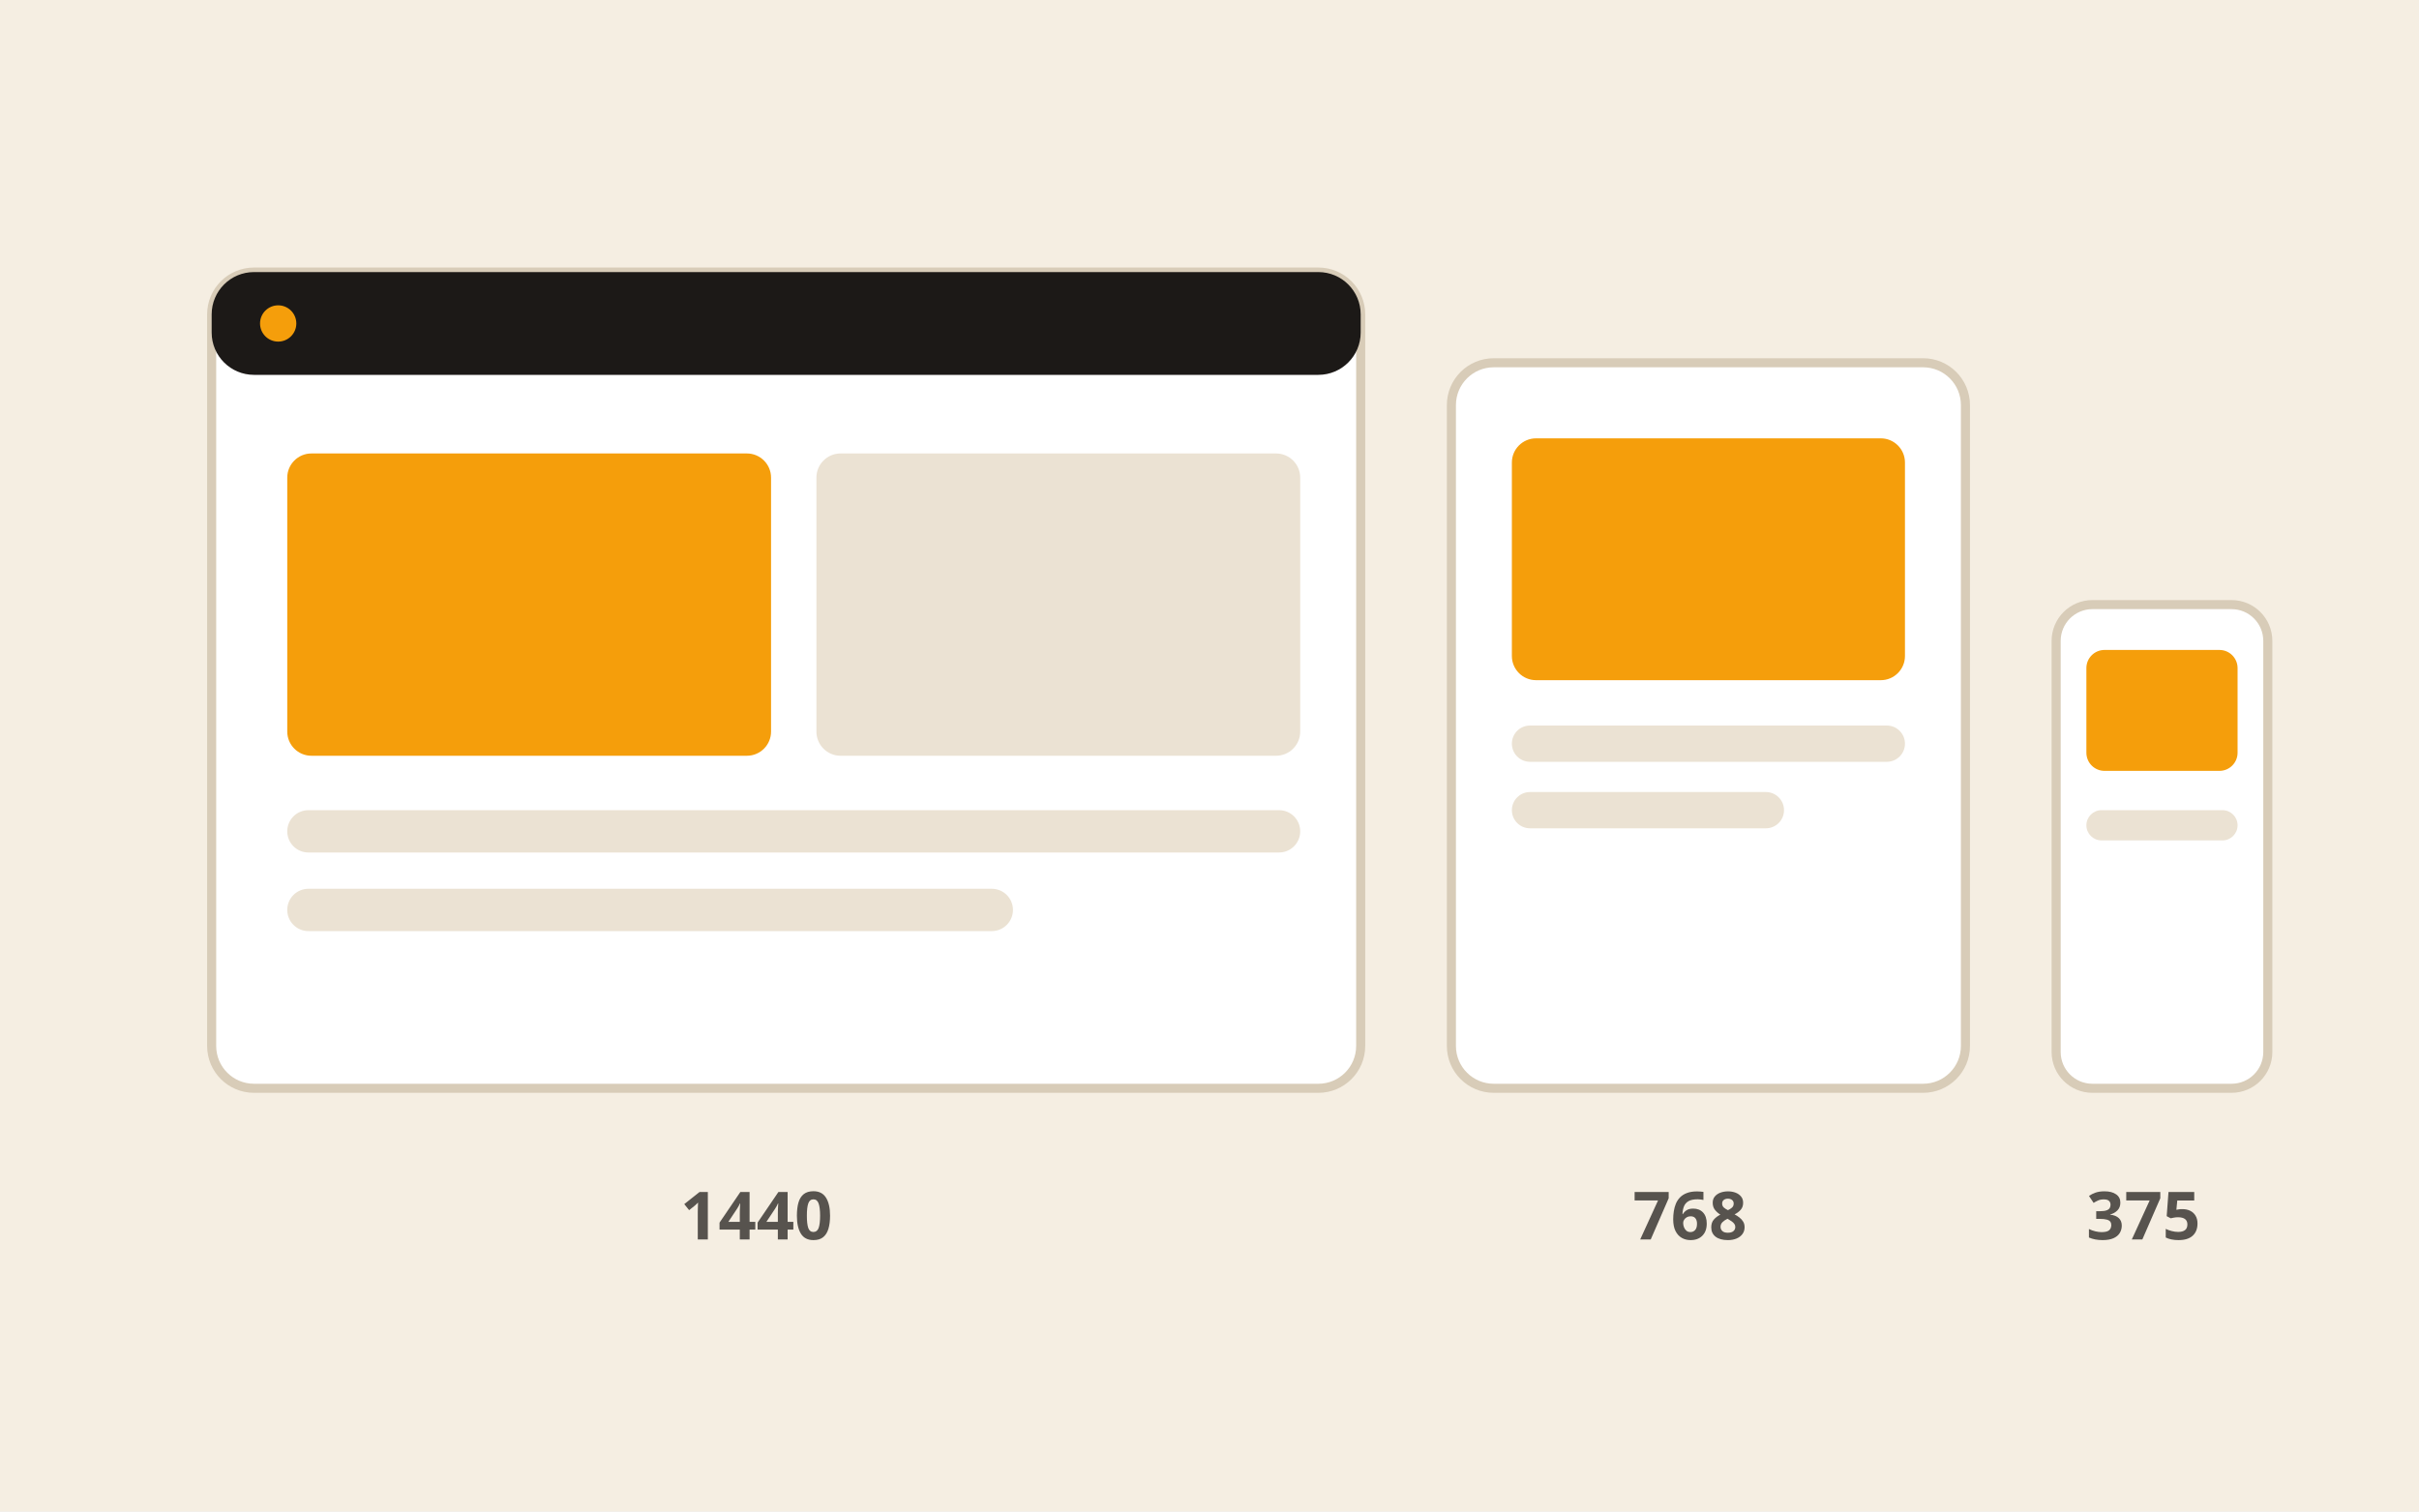
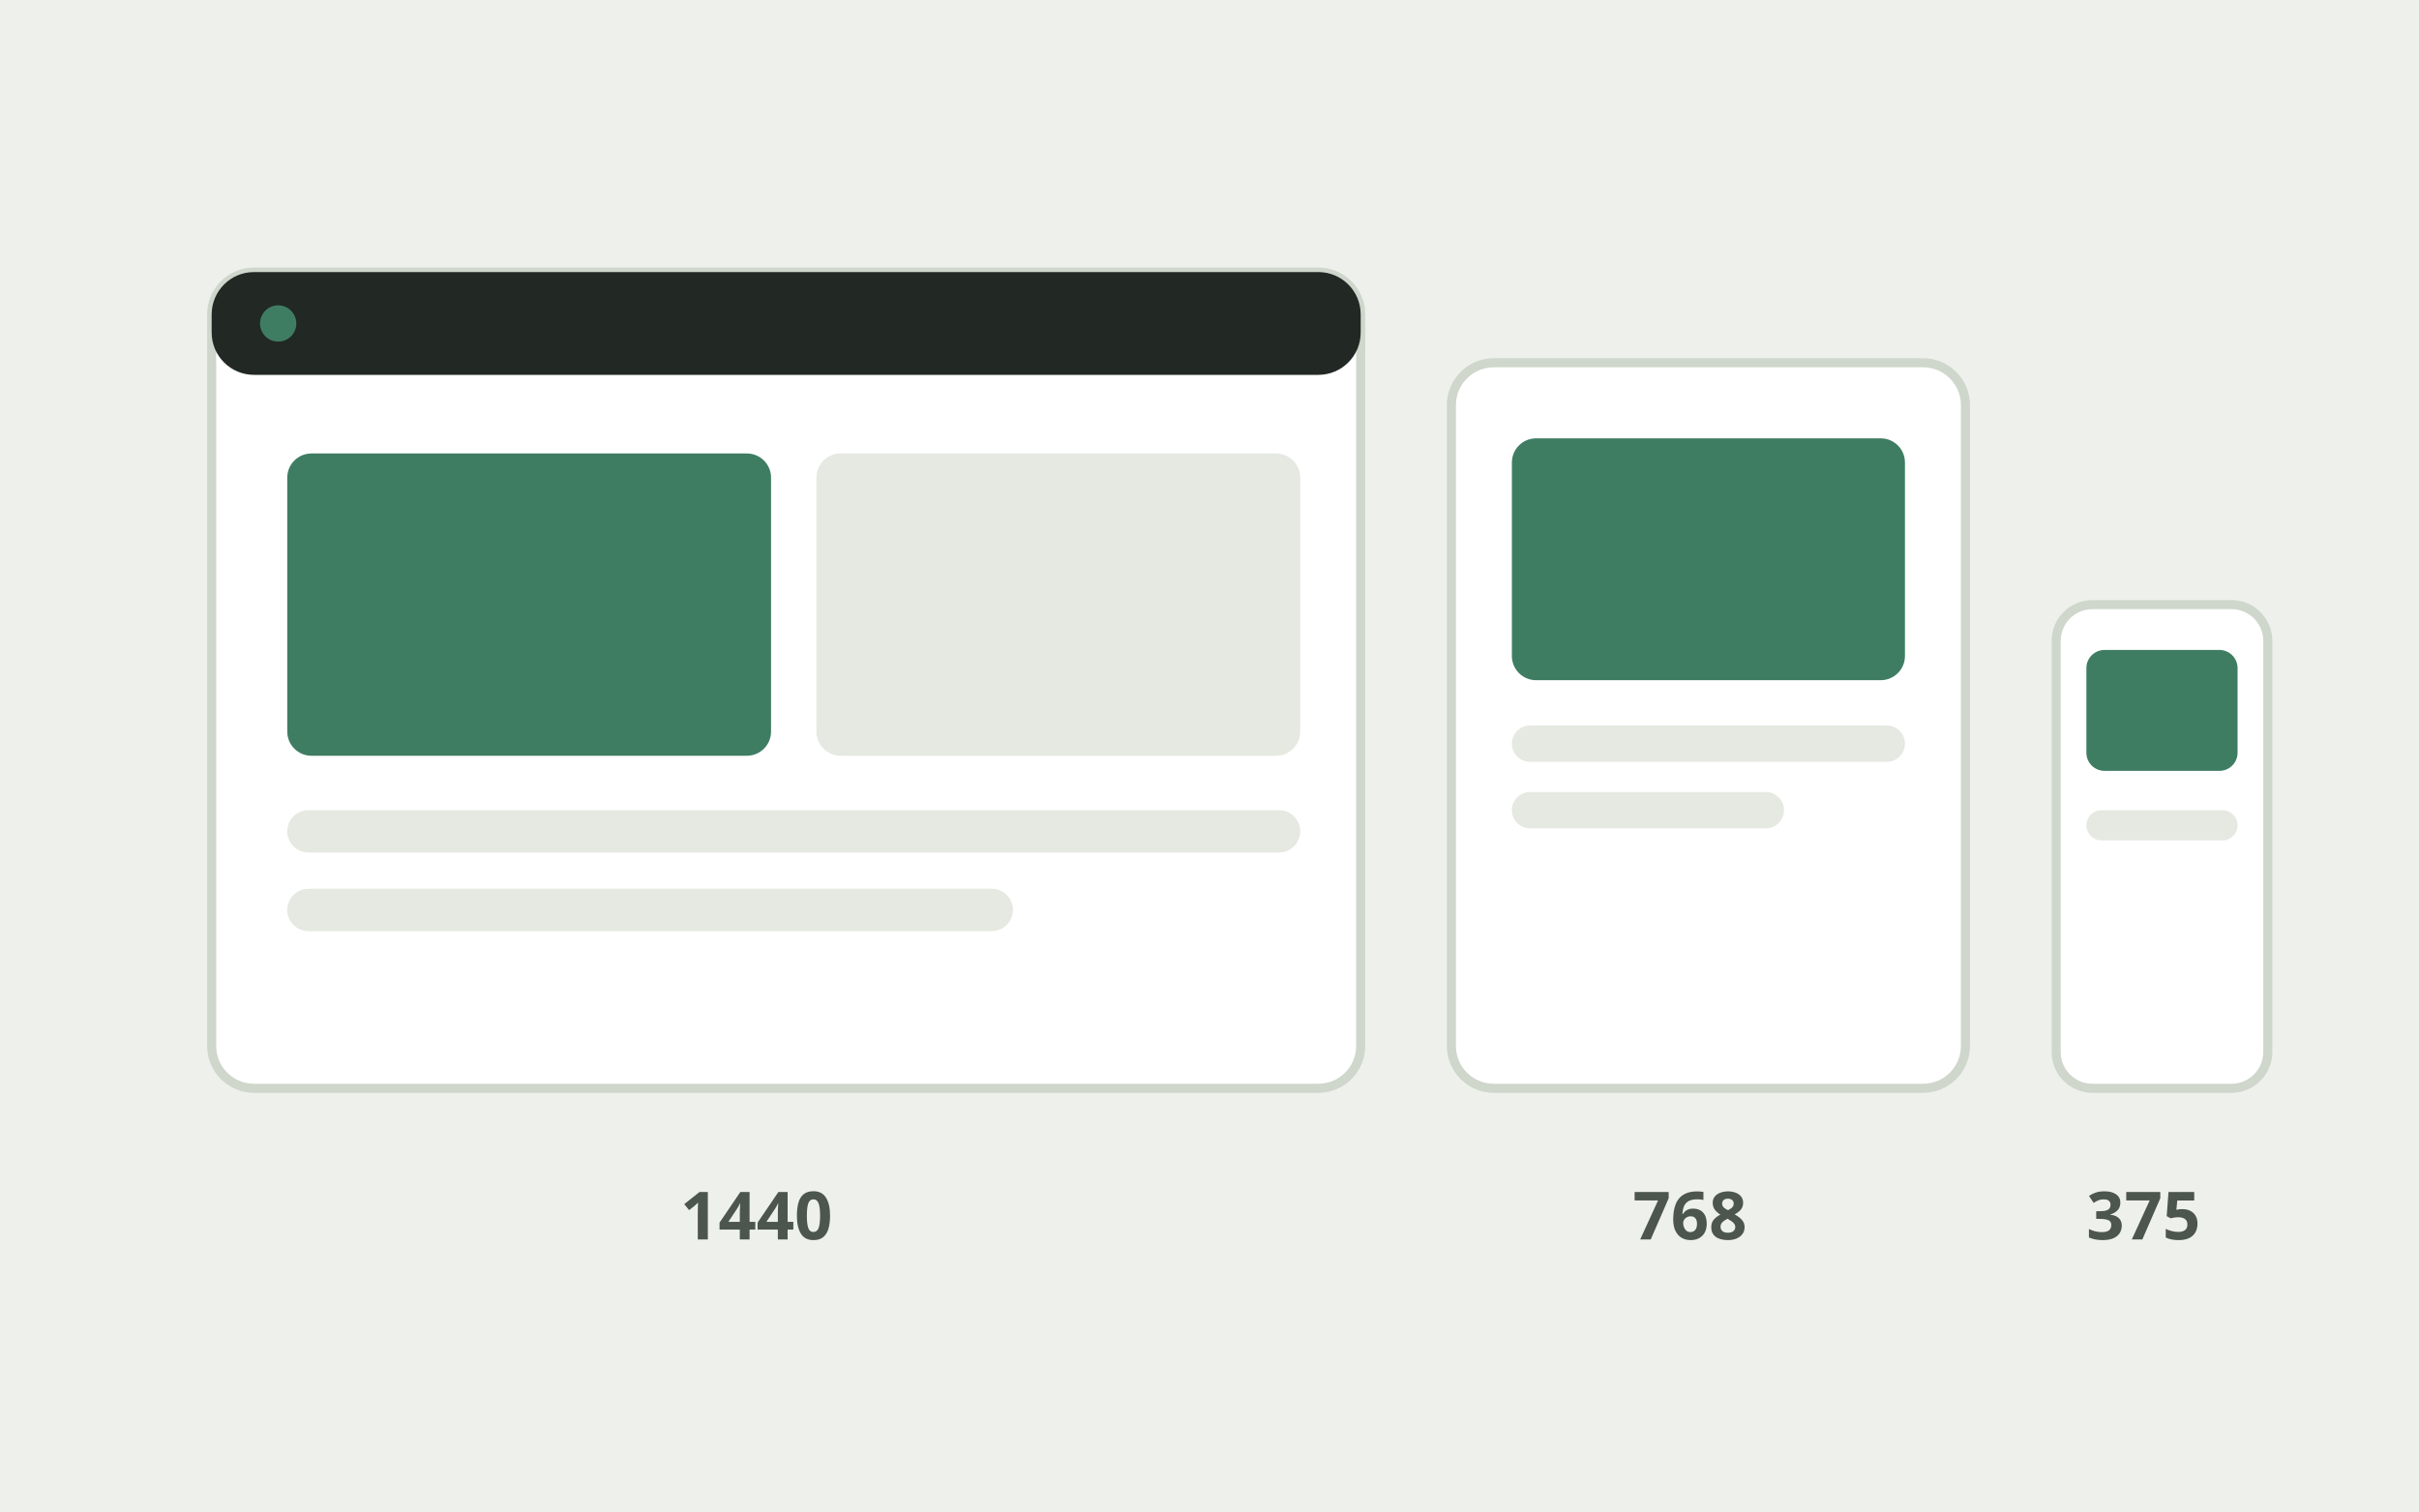
<svg xmlns="http://www.w3.org/2000/svg" viewBox="0 0 800 500">
-   <rect width="800" height="500" fill="#f5eee2" />
-   <g fill="#fff" stroke="#d8ccb8" stroke-width="3">
+   <rect width="800" height="500" fill="#eef1eb" />
+   <g fill="#fff" stroke="#cfd6cb" stroke-width="3">
    <rect x="70" y="90" width="380" height="270" rx="14" />
    <rect x="480" y="120" width="170" height="240" rx="14" />
    <rect x="680" y="200" width="70" height="160" rx="12" />
  </g>
-   <rect x="70" y="90" width="380" height="34" rx="14" fill="#1c1917" />
-   <circle cx="92" cy="107" r="6" fill="#f59e0b" />
-   <g fill="#f59e0b">
+   <rect x="70" y="90" width="380" height="34" rx="14" fill="#222824" />
+   <circle cx="92" cy="107" r="6" fill="#3f7d63" />
+   <g fill="#3f7d63">
    <rect x="95" y="150" width="160" height="100" rx="8" />
    <rect x="500" y="145" width="130" height="80" rx="8" />
    <rect x="690" y="215" width="50" height="40" rx="6" />
  </g>
-   <g fill="#ebe2d3">
+   <g fill="#e5e9e1">
    <rect x="270" y="150" width="160" height="100" rx="8" />
    <rect x="95" y="268" width="335" height="14" rx="7" />
    <rect x="95" y="294" width="240" height="14" rx="7" />
    <rect x="500" y="240" width="130" height="12" rx="6" />
    <rect x="500" y="262" width="90" height="12" rx="6" />
    <rect x="690" y="268" width="50" height="10" rx="5" />
  </g>
-   <g font-family="sans-serif" font-size="22" font-weight="700" fill="#57534e">
+   <g font-family="sans-serif" font-size="22" font-weight="700" fill="#4d554f">
    <text x="225" y="410">1440</text>
    <text x="540" y="410">768</text>
    <text x="690" y="410">375</text>
  </g>
</svg>
